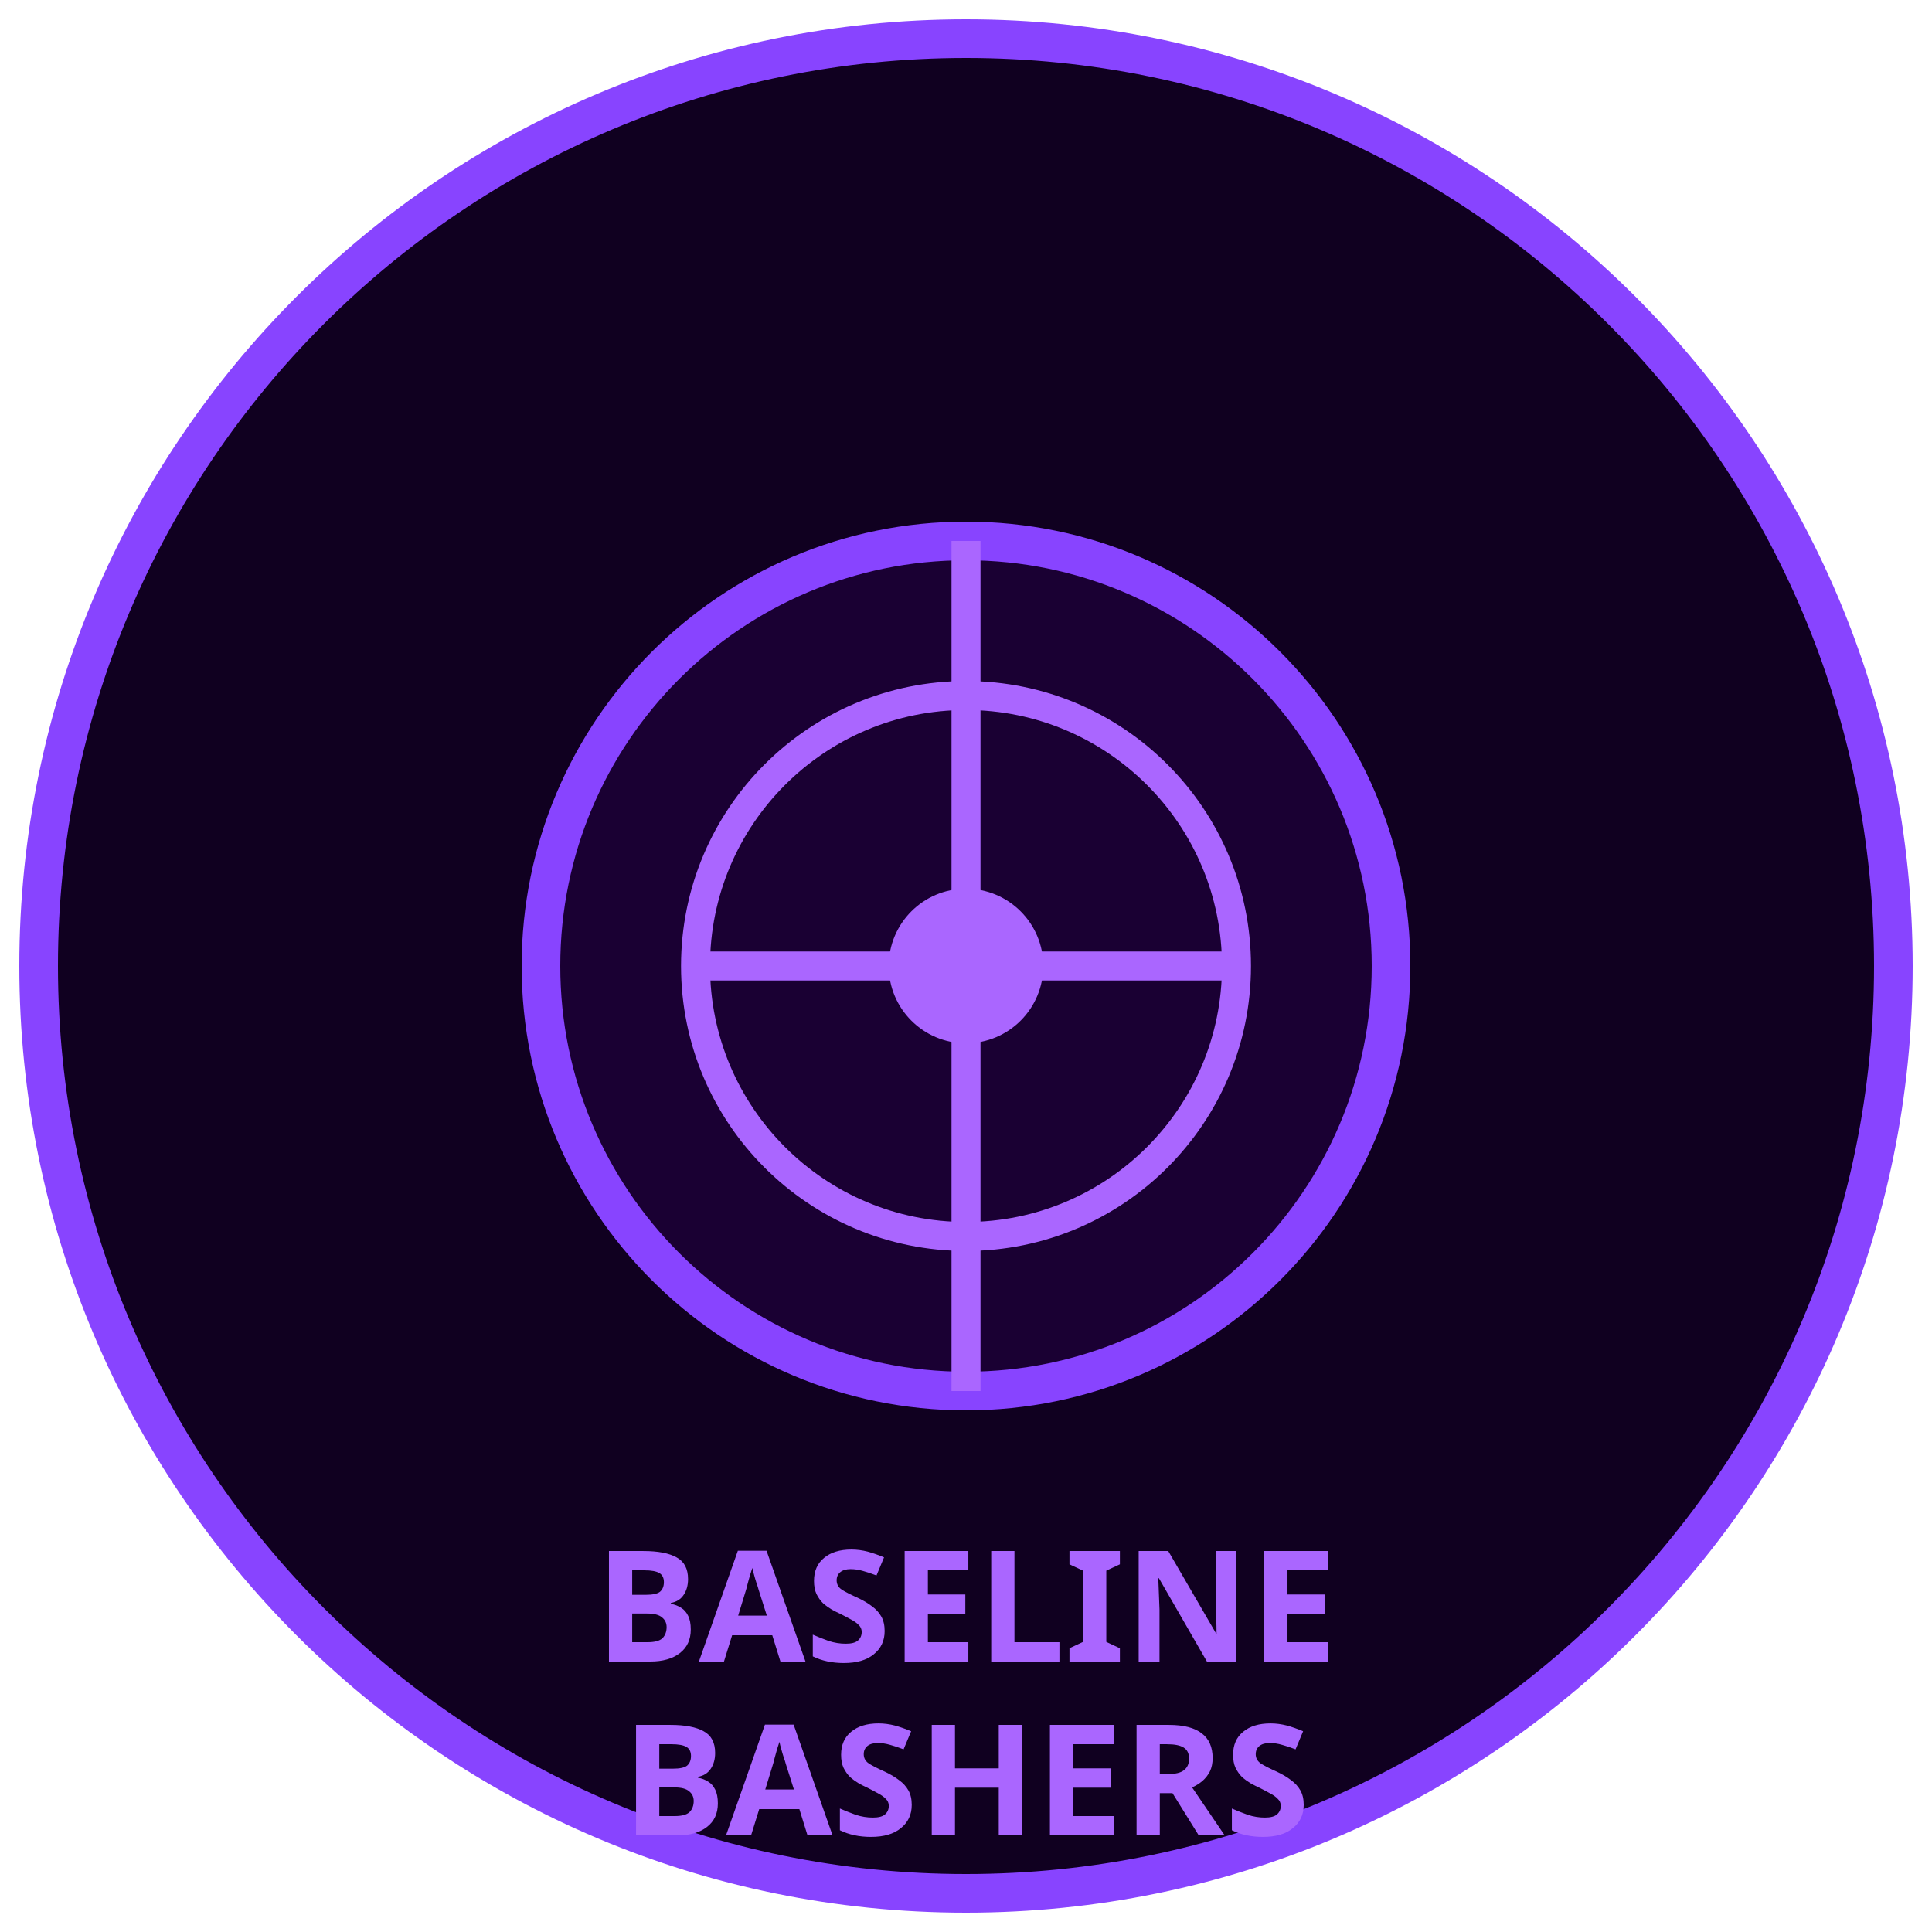
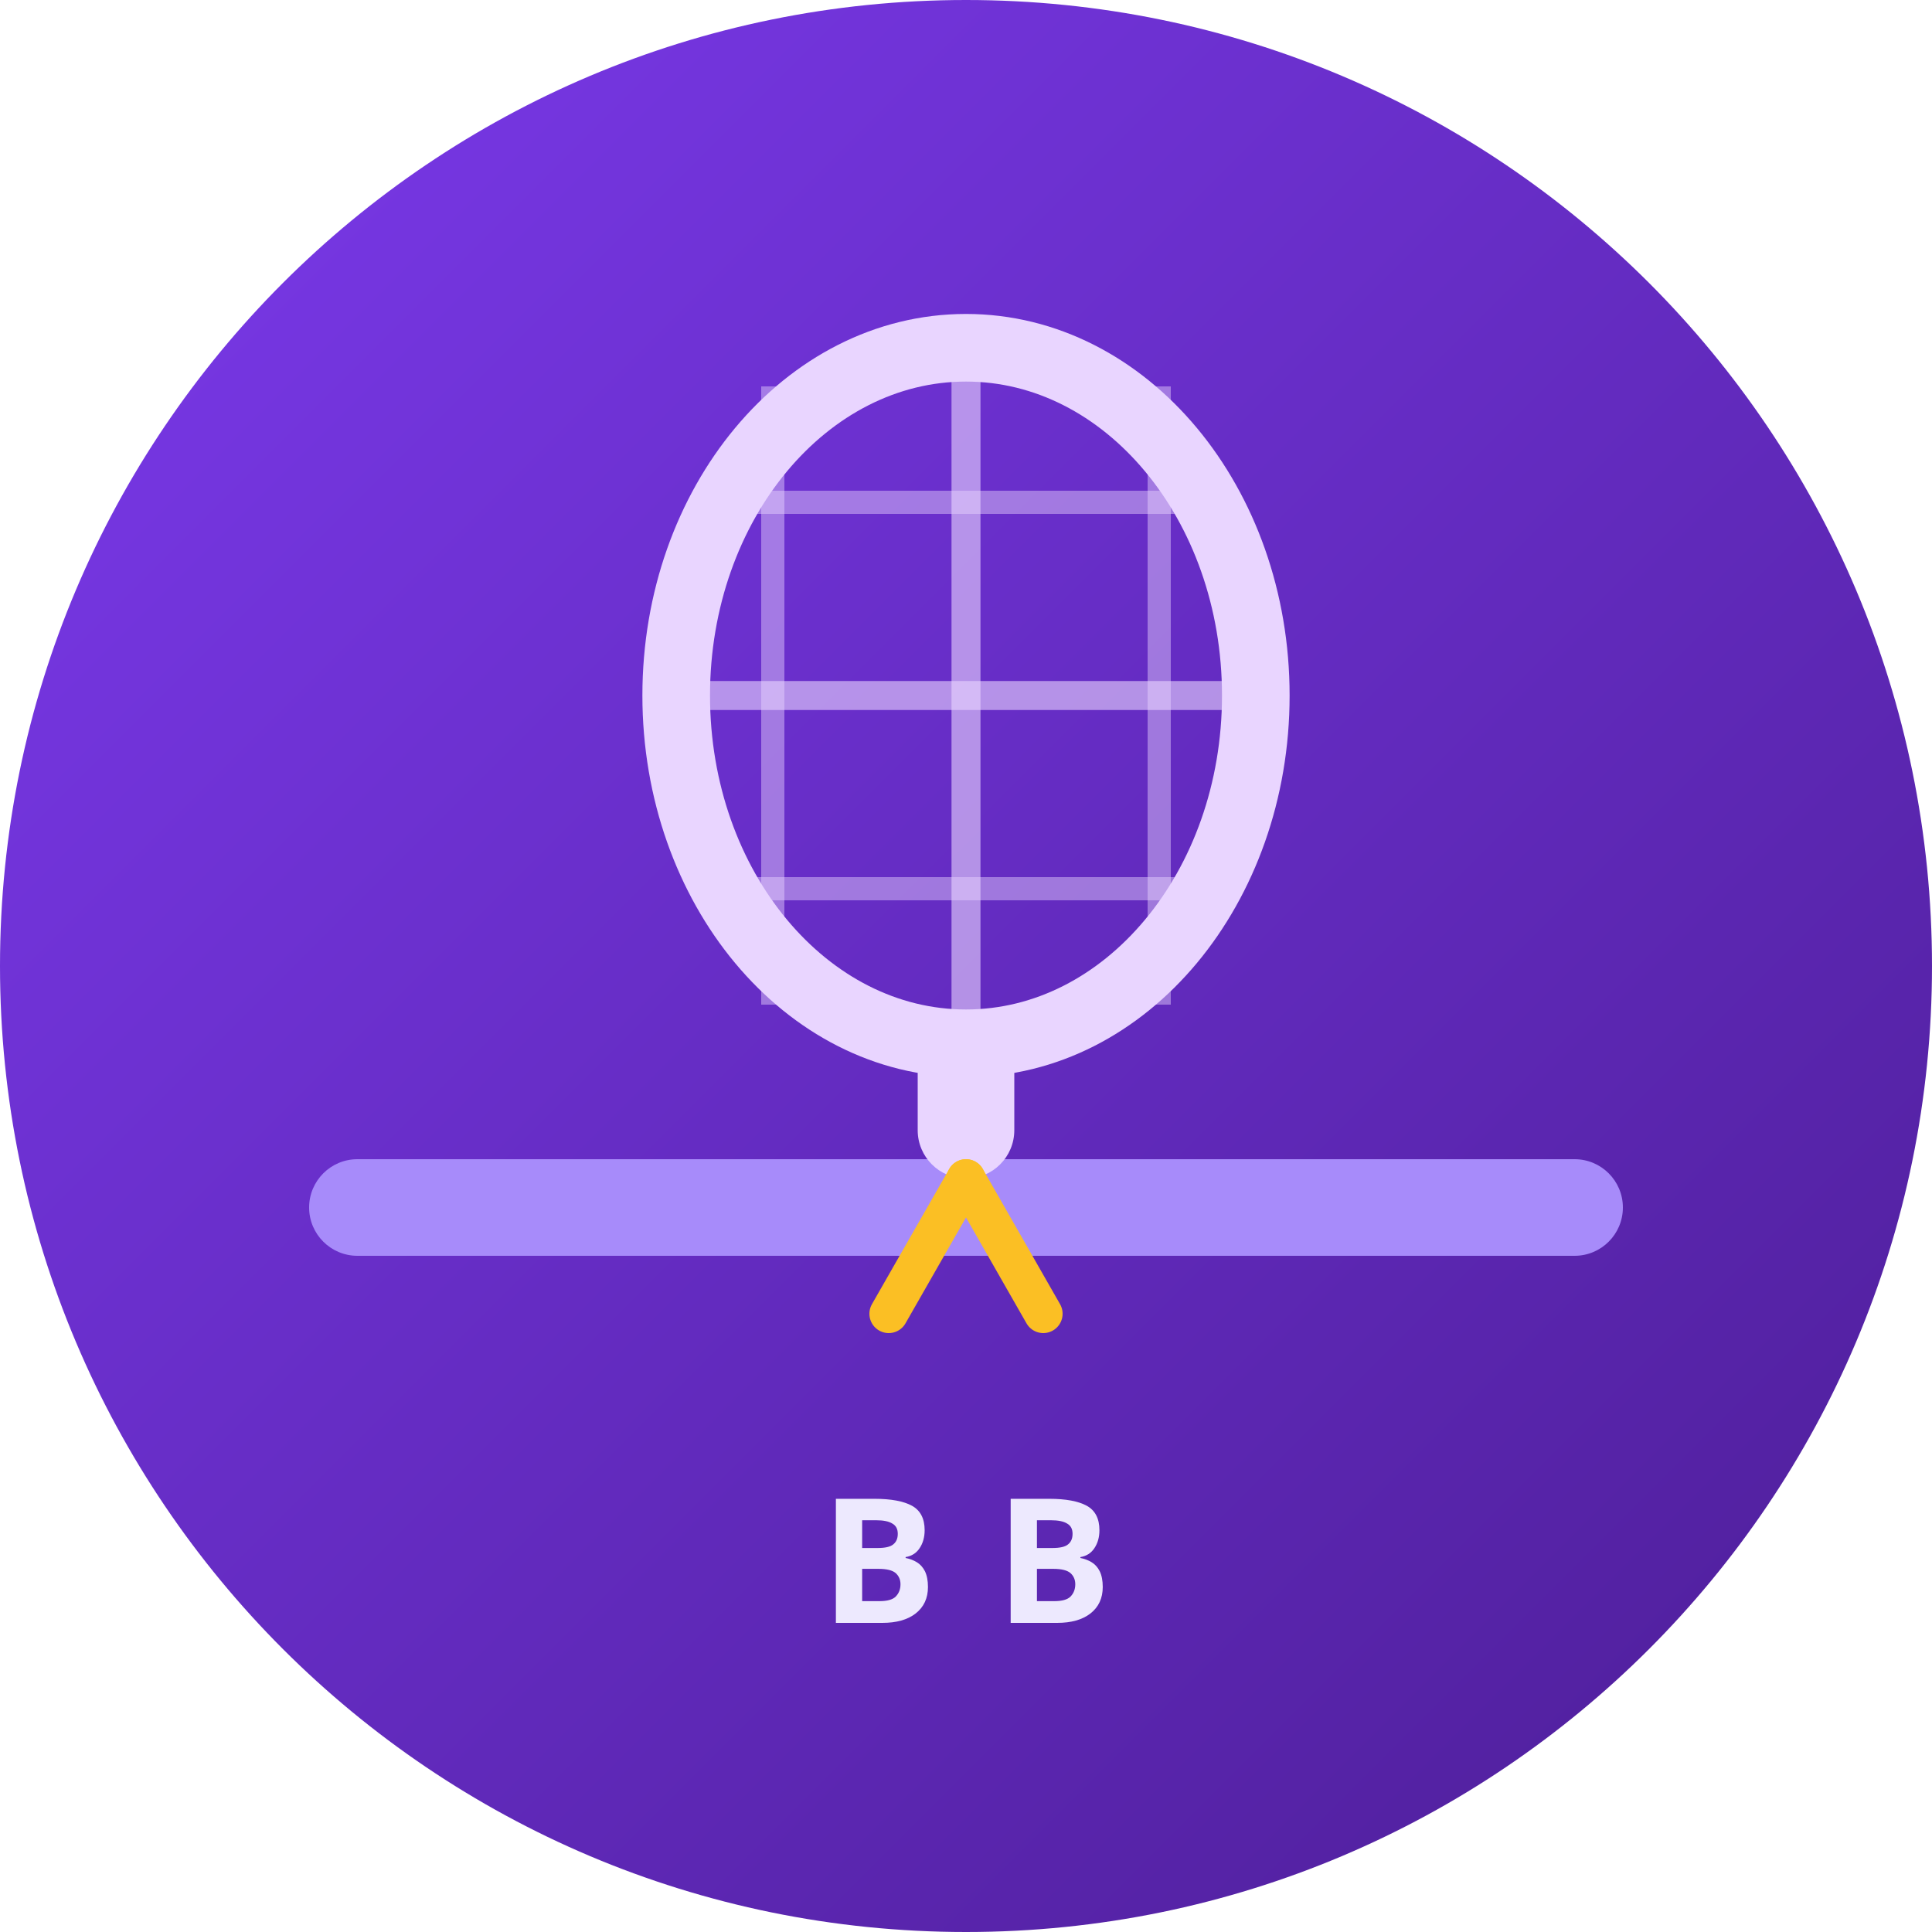
<svg xmlns="http://www.w3.org/2000/svg" viewBox="0 0 100 100">
-   <circle cx="50" cy="50" r="48" fill="#100020" stroke="#8844ff" stroke-width="2" />
-   <circle cx="50" cy="50" r="22" fill="#1a0033" stroke="#8844ff" stroke-width="2" />
-   <circle cx="50" cy="50" r="14" fill="none" stroke="#aa66ff" stroke-width="1.5" />
-   <line x1="36" y1="50" x2="64" y2="50" stroke="#aa66ff" stroke-width="1.5" />
-   <line x1="50" y1="28" x2="50" y2="72" stroke="#aa66ff" stroke-width="1.5" />
-   <circle cx="50" cy="50" r="4" fill="#aa66ff" />
-   <text x="50" y="86" text-anchor="middle" font-family="Arial Black,sans-serif" font-size="8" font-weight="900" fill="#aa66ff">BASELINE</text>
-   <text x="50" y="95" text-anchor="middle" font-family="Arial Black,sans-serif" font-size="8" font-weight="900" fill="#aa66ff">BASHERS</text>
+   <defs>
+     <linearGradient id="bg" x1="0%" y1="0%" x2="100%" y2="100%">
+       <stop offset="0%" stop-color="#7c3aed" />
+       <stop offset="100%" stop-color="#4c1d95" />
+     </linearGradient>
+   </defs>
+   <circle cx="50" cy="50" r="50" fill="url(#bg)" />
+   <rect x="16" y="60" width="68" height="5" rx="2.5" fill="#a78bfa" />
+   <ellipse cx="50" cy="36" rx="15" ry="18" fill="none" stroke="#e9d5ff" stroke-width="3.5" />
+   <line x1="50" y1="18" x2="50" y2="54" stroke="#e9d5ff" stroke-width="1.5" opacity=".6" />
+   <line x1="35" y1="36" x2="65" y2="36" stroke="#e9d5ff" stroke-width="1.5" opacity=".6" />
+   <line x1="38" y1="26" x2="62" y2="26" stroke="#e9d5ff" stroke-width="1.2" opacity=".45" />
+   <line x1="38" y1="46" x2="62" y2="46" stroke="#e9d5ff" stroke-width="1.2" opacity=".45" />
+   <line x1="40" y1="20" x2="40" y2="52" stroke="#e9d5ff" stroke-width="1.2" opacity=".45" />
+   <line x1="60" y1="20" x2="60" y2="52" stroke="#e9d5ff" stroke-width="1.2" opacity=".45" />
+   <rect x="47.5" y="53" width="5" height="8" rx="2.5" fill="#e9d5ff" />
+   <line x1="50" y1="61" x2="46" y2="68" stroke="#fbbf24" stroke-width="2" stroke-linecap="round" />
+   <line x1="50" y1="61" x2="54" y2="68" stroke="#fbbf24" stroke-width="2" stroke-linecap="round" />
+   <text x="50" y="84" text-anchor="middle" font-family="Arial Black,sans-serif" font-size="9" font-weight="900" fill="#ede9fe" letter-spacing="3">BB</text>
</svg>
